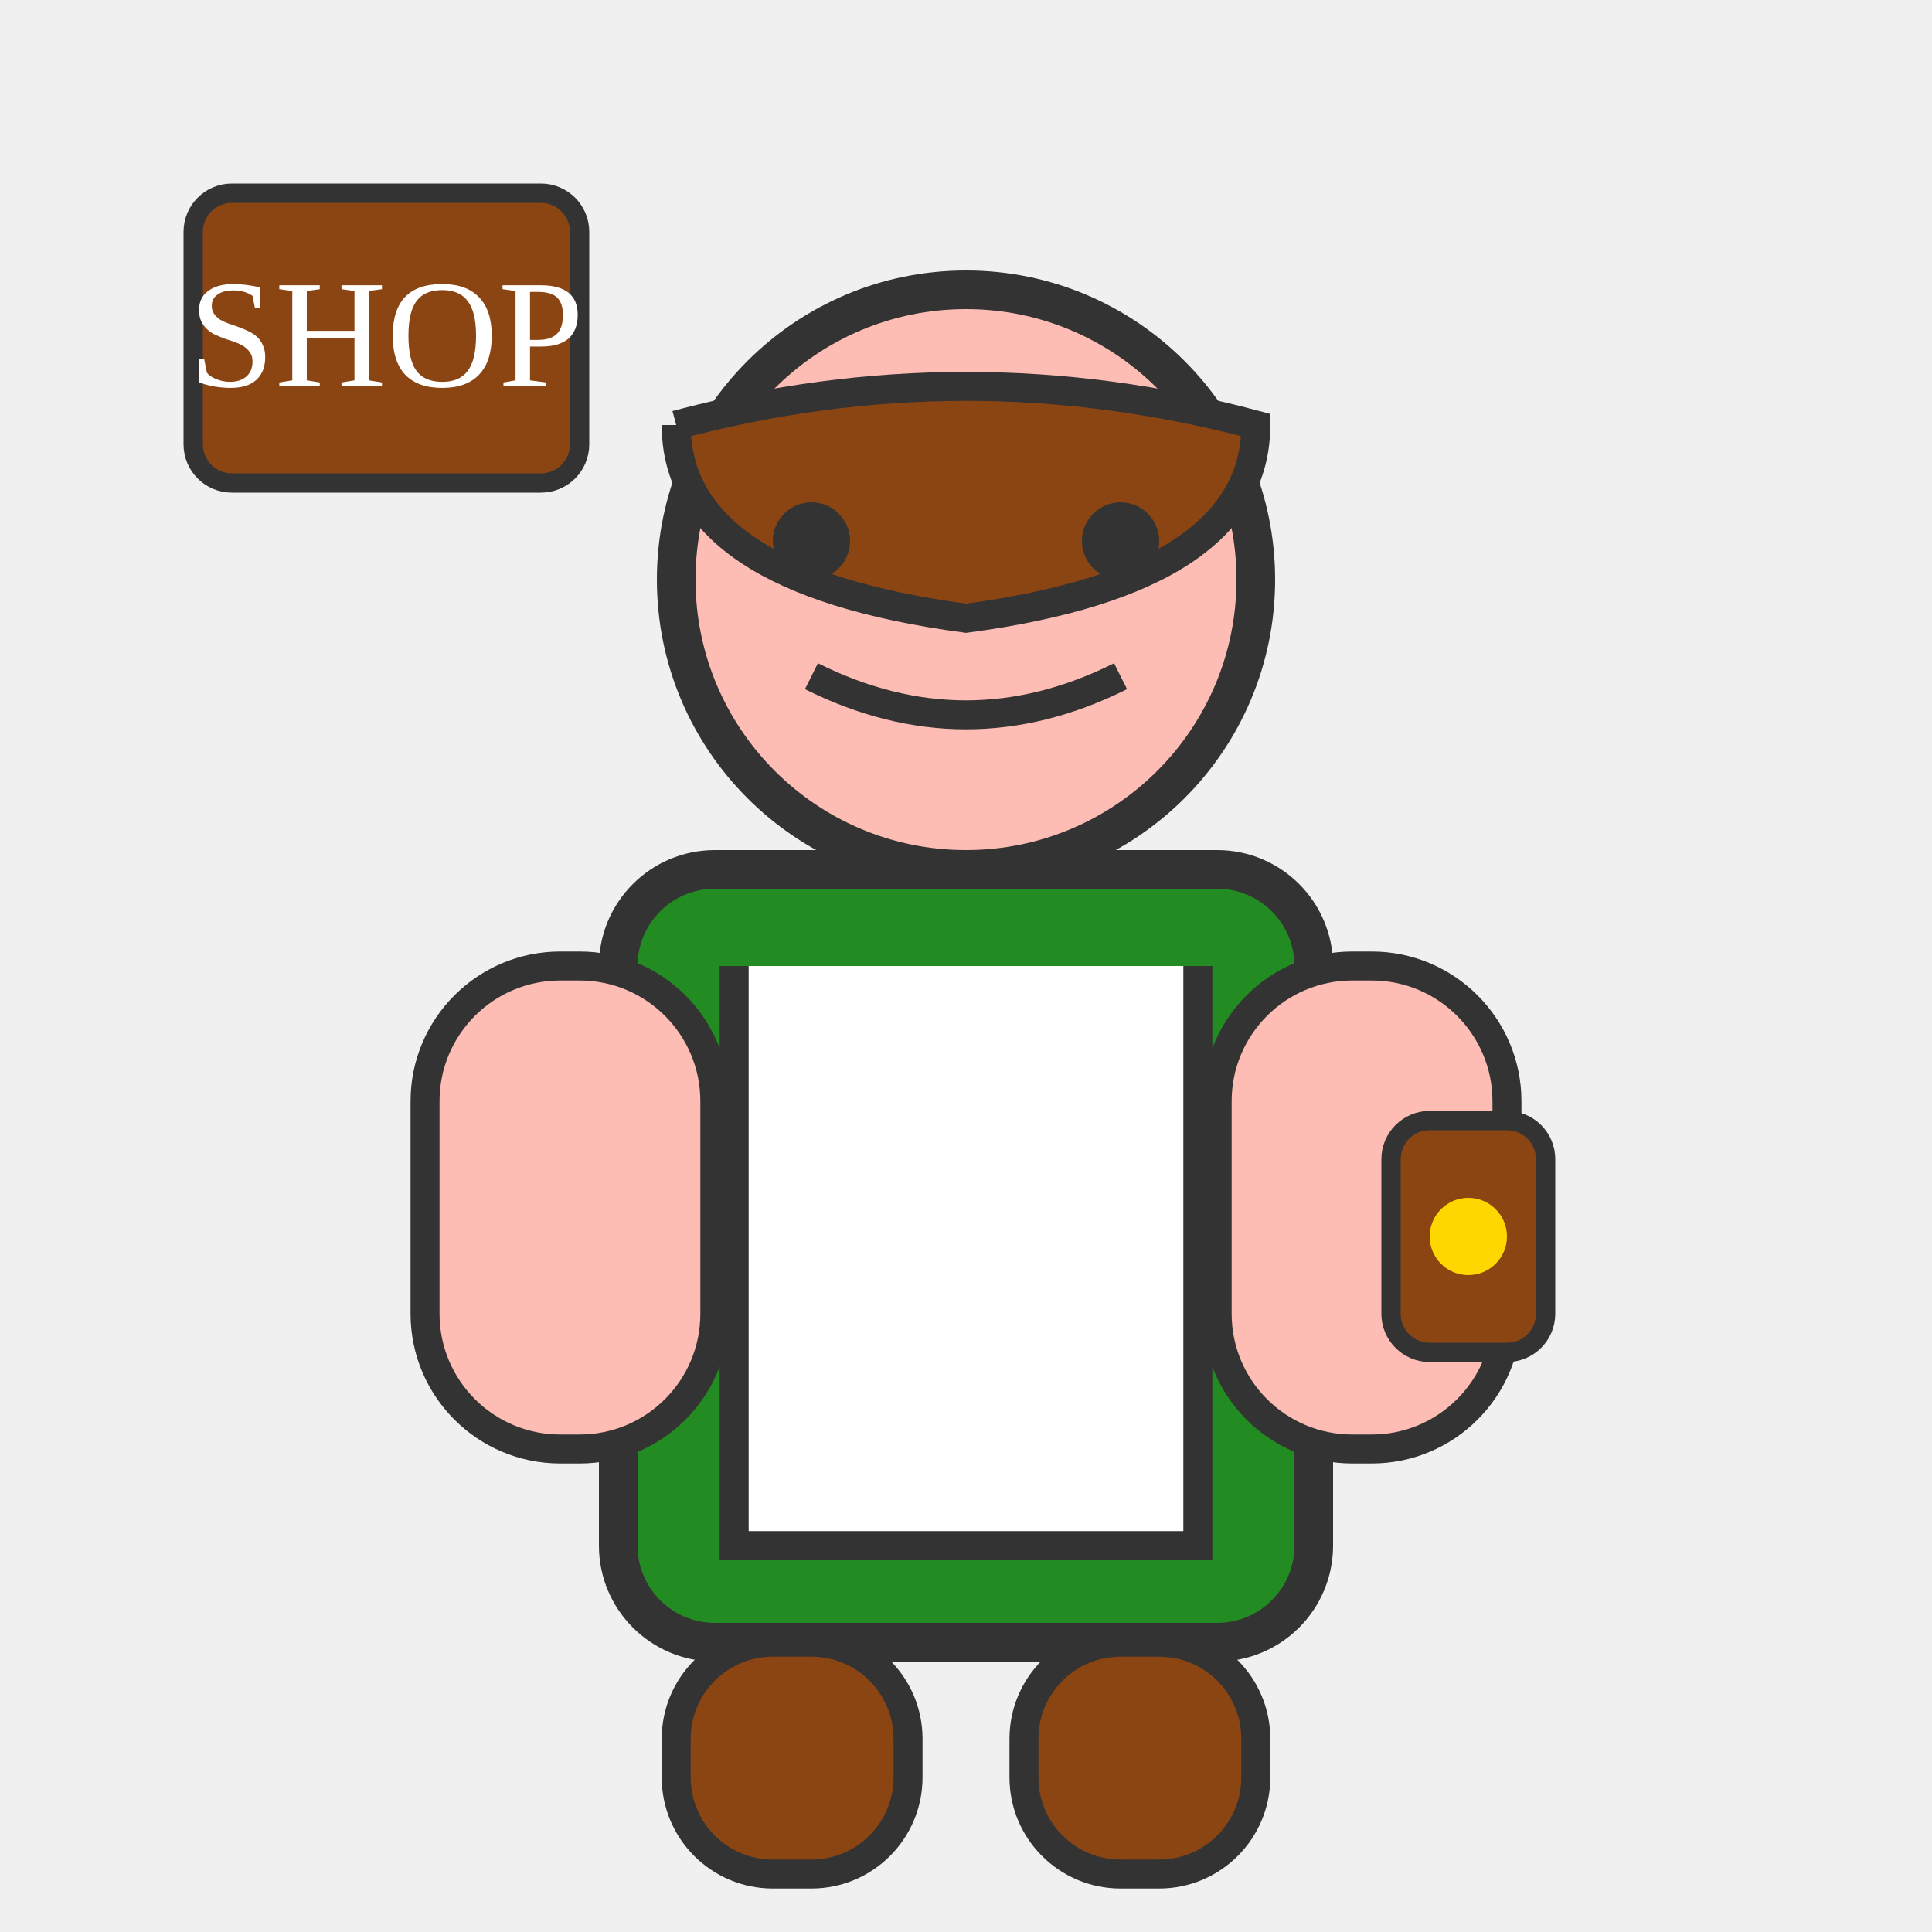
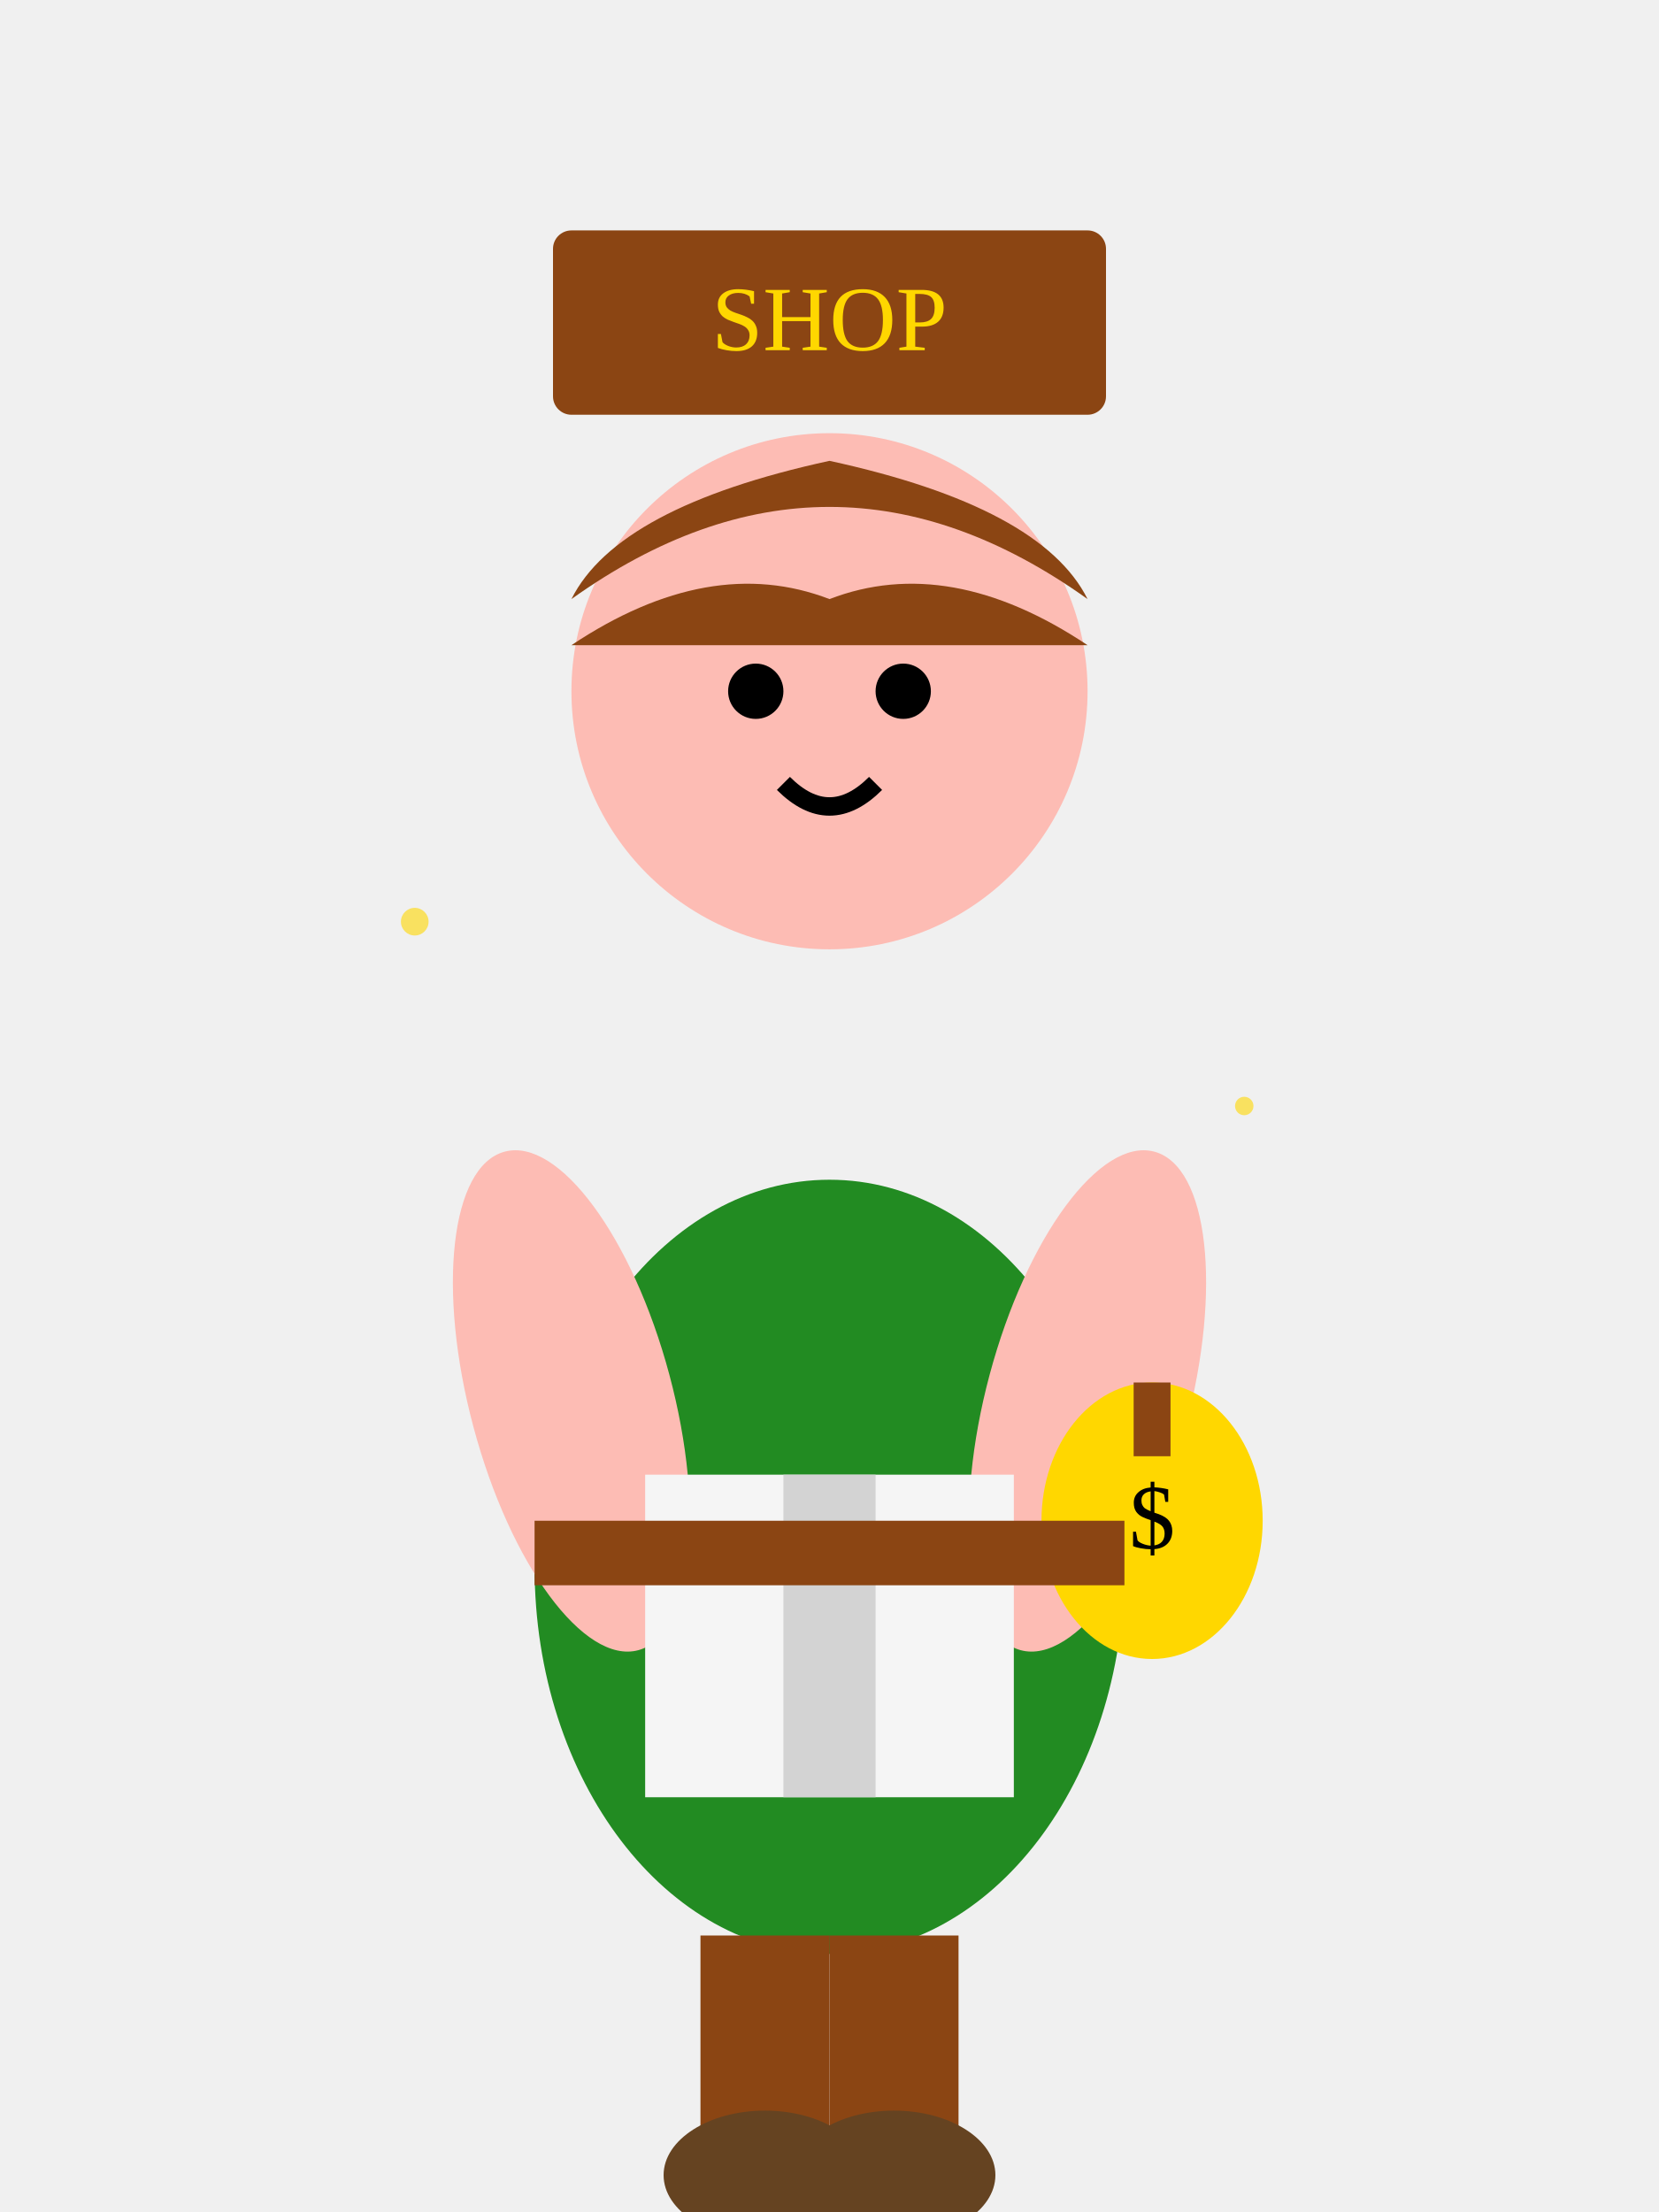
- <svg xmlns="http://www.w3.org/2000/svg" viewBox="0 0 100 100">
-   <circle cx="50" cy="30" r="15" fill="#fdbcb4" stroke="#333" stroke-width="2" />
-   <path d="M35 22 Q50 18 65 22 Q65 30 50 32 Q35 30 35 22" fill="#8B4513" stroke="#333" stroke-width="1.5" />
-   <circle cx="42" cy="28" r="2" fill="#333" />
-   <circle cx="58" cy="28" r="2" fill="#333" />
-   <path d="M42 35 Q50 39 58 35" fill="none" stroke="#333" stroke-width="1.5" />
-   <rect x="32" y="45" width="36" height="40" rx="5" fill="#228B22" stroke="#333" stroke-width="2" />
-   <path d="M38 50 L38 80 L62 80 L62 50" fill="#FFF" stroke="#333" stroke-width="1.5" />
-   <line x1="38" y1="55" x2="30" y2="55" stroke="#333" stroke-width="1" />
-   <line x1="62" y1="55" x2="70" y2="55" stroke="#333" stroke-width="1" />
-   <rect x="22" y="50" width="15" height="25" rx="7" fill="#fdbcb4" stroke="#333" stroke-width="1.5" />
-   <rect x="63" y="50" width="15" height="25" rx="7" fill="#fdbcb4" stroke="#333" stroke-width="1.5" />
-   <rect x="35" y="85" width="12" height="12" rx="5" fill="#8B4513" stroke="#333" stroke-width="1.5" />
-   <rect x="53" y="85" width="12" height="12" rx="5" fill="#8B4513" stroke="#333" stroke-width="1.5" />
-   <rect x="72" y="58" width="8" height="12" rx="2" fill="#8B4513" stroke="#333" stroke-width="1" />
-   <circle cx="76" cy="64" r="2" fill="#FFD700" />
-   <rect x="10" y="10" width="20" height="15" rx="2" fill="#8B4513" stroke="#333" stroke-width="1" />
-   <text x="20" y="20" text-anchor="middle" font-size="8" fill="#FFF">SHOP</text>
+ <svg xmlns="http://www.w3.org/2000/svg" width="180" height="240" viewBox="0 0 180 240">
+   <ellipse cx="90" cy="170" rx="32" ry="42" fill="#228B22" />
+   <ellipse cx="62" cy="152" rx="11" ry="28" fill="#FDBCB4" transform="rotate(-15 62 152)" />
+   <ellipse cx="118" cy="152" rx="11" ry="28" fill="#FDBCB4" transform="rotate(15 118 152)" />
+   <circle cx="90" cy="75" r="28" fill="#FDBCB4" />
+   <path d="M 62 65 Q 90 45 118 65 Q 113 55 90 50 Q 67 55 62 65" fill="#8B4513" />
+   <path d="M 62 70 Q 77 60 90 65 Q 103 60 118 70" fill="#8B4513" />
+   <circle cx="82" cy="75" r="3" fill="#000000" />
+   <circle cx="98" cy="75" r="3" fill="#000000" />
+   <path d="M 85 85 Q 90 90 95 85" stroke="#000000" stroke-width="2" fill="none" />
+   <rect x="70" y="160" width="40" height="35" fill="#F5F5F5" />
+   <rect x="85" y="160" width="10" height="35" fill="#D3D3D3" />
+   <ellipse cx="125" cy="165" rx="12" ry="15" fill="#FFD700" />
+   <rect x="123" y="150" width="4" height="8" fill="#8B4513" />
+   <text x="125" y="168" text-anchor="middle" font-size="10" fill="#000000">$</text>
+   <rect x="58" y="165" width="64" height="7" fill="#8B4513" />
+   <rect x="76" y="210" width="14" height="23" fill="#8B4513" />
+   <rect x="90" y="210" width="14" height="23" fill="#8B4513" />
+   <ellipse cx="83" cy="236" rx="11" ry="7" fill="#654321" />
+   <ellipse cx="97" cy="236" rx="11" ry="7" fill="#654321" />
+   <rect x="60" y="25" width="60" height="20" fill="#8B4513" rx="2" />
+   <text x="90" y="38" text-anchor="middle" font-size="10" fill="#FFD700">SHOP</text>
+   <g opacity="0.6">
+     <circle cx="45" cy="100" r="1.5" fill="#FFD700">
+       <animate attributeName="opacity" values="0.6;0.2;0.6" dur="2s" repeatCount="indefinite" />
+     </circle>
+     <circle cx="135" cy="120" r="1" fill="#FFD700">
+       <animate attributeName="opacity" values="0.2;0.6;0.2" dur="1.5s" repeatCount="indefinite" />
+     </circle>
+   </g>
</svg>
